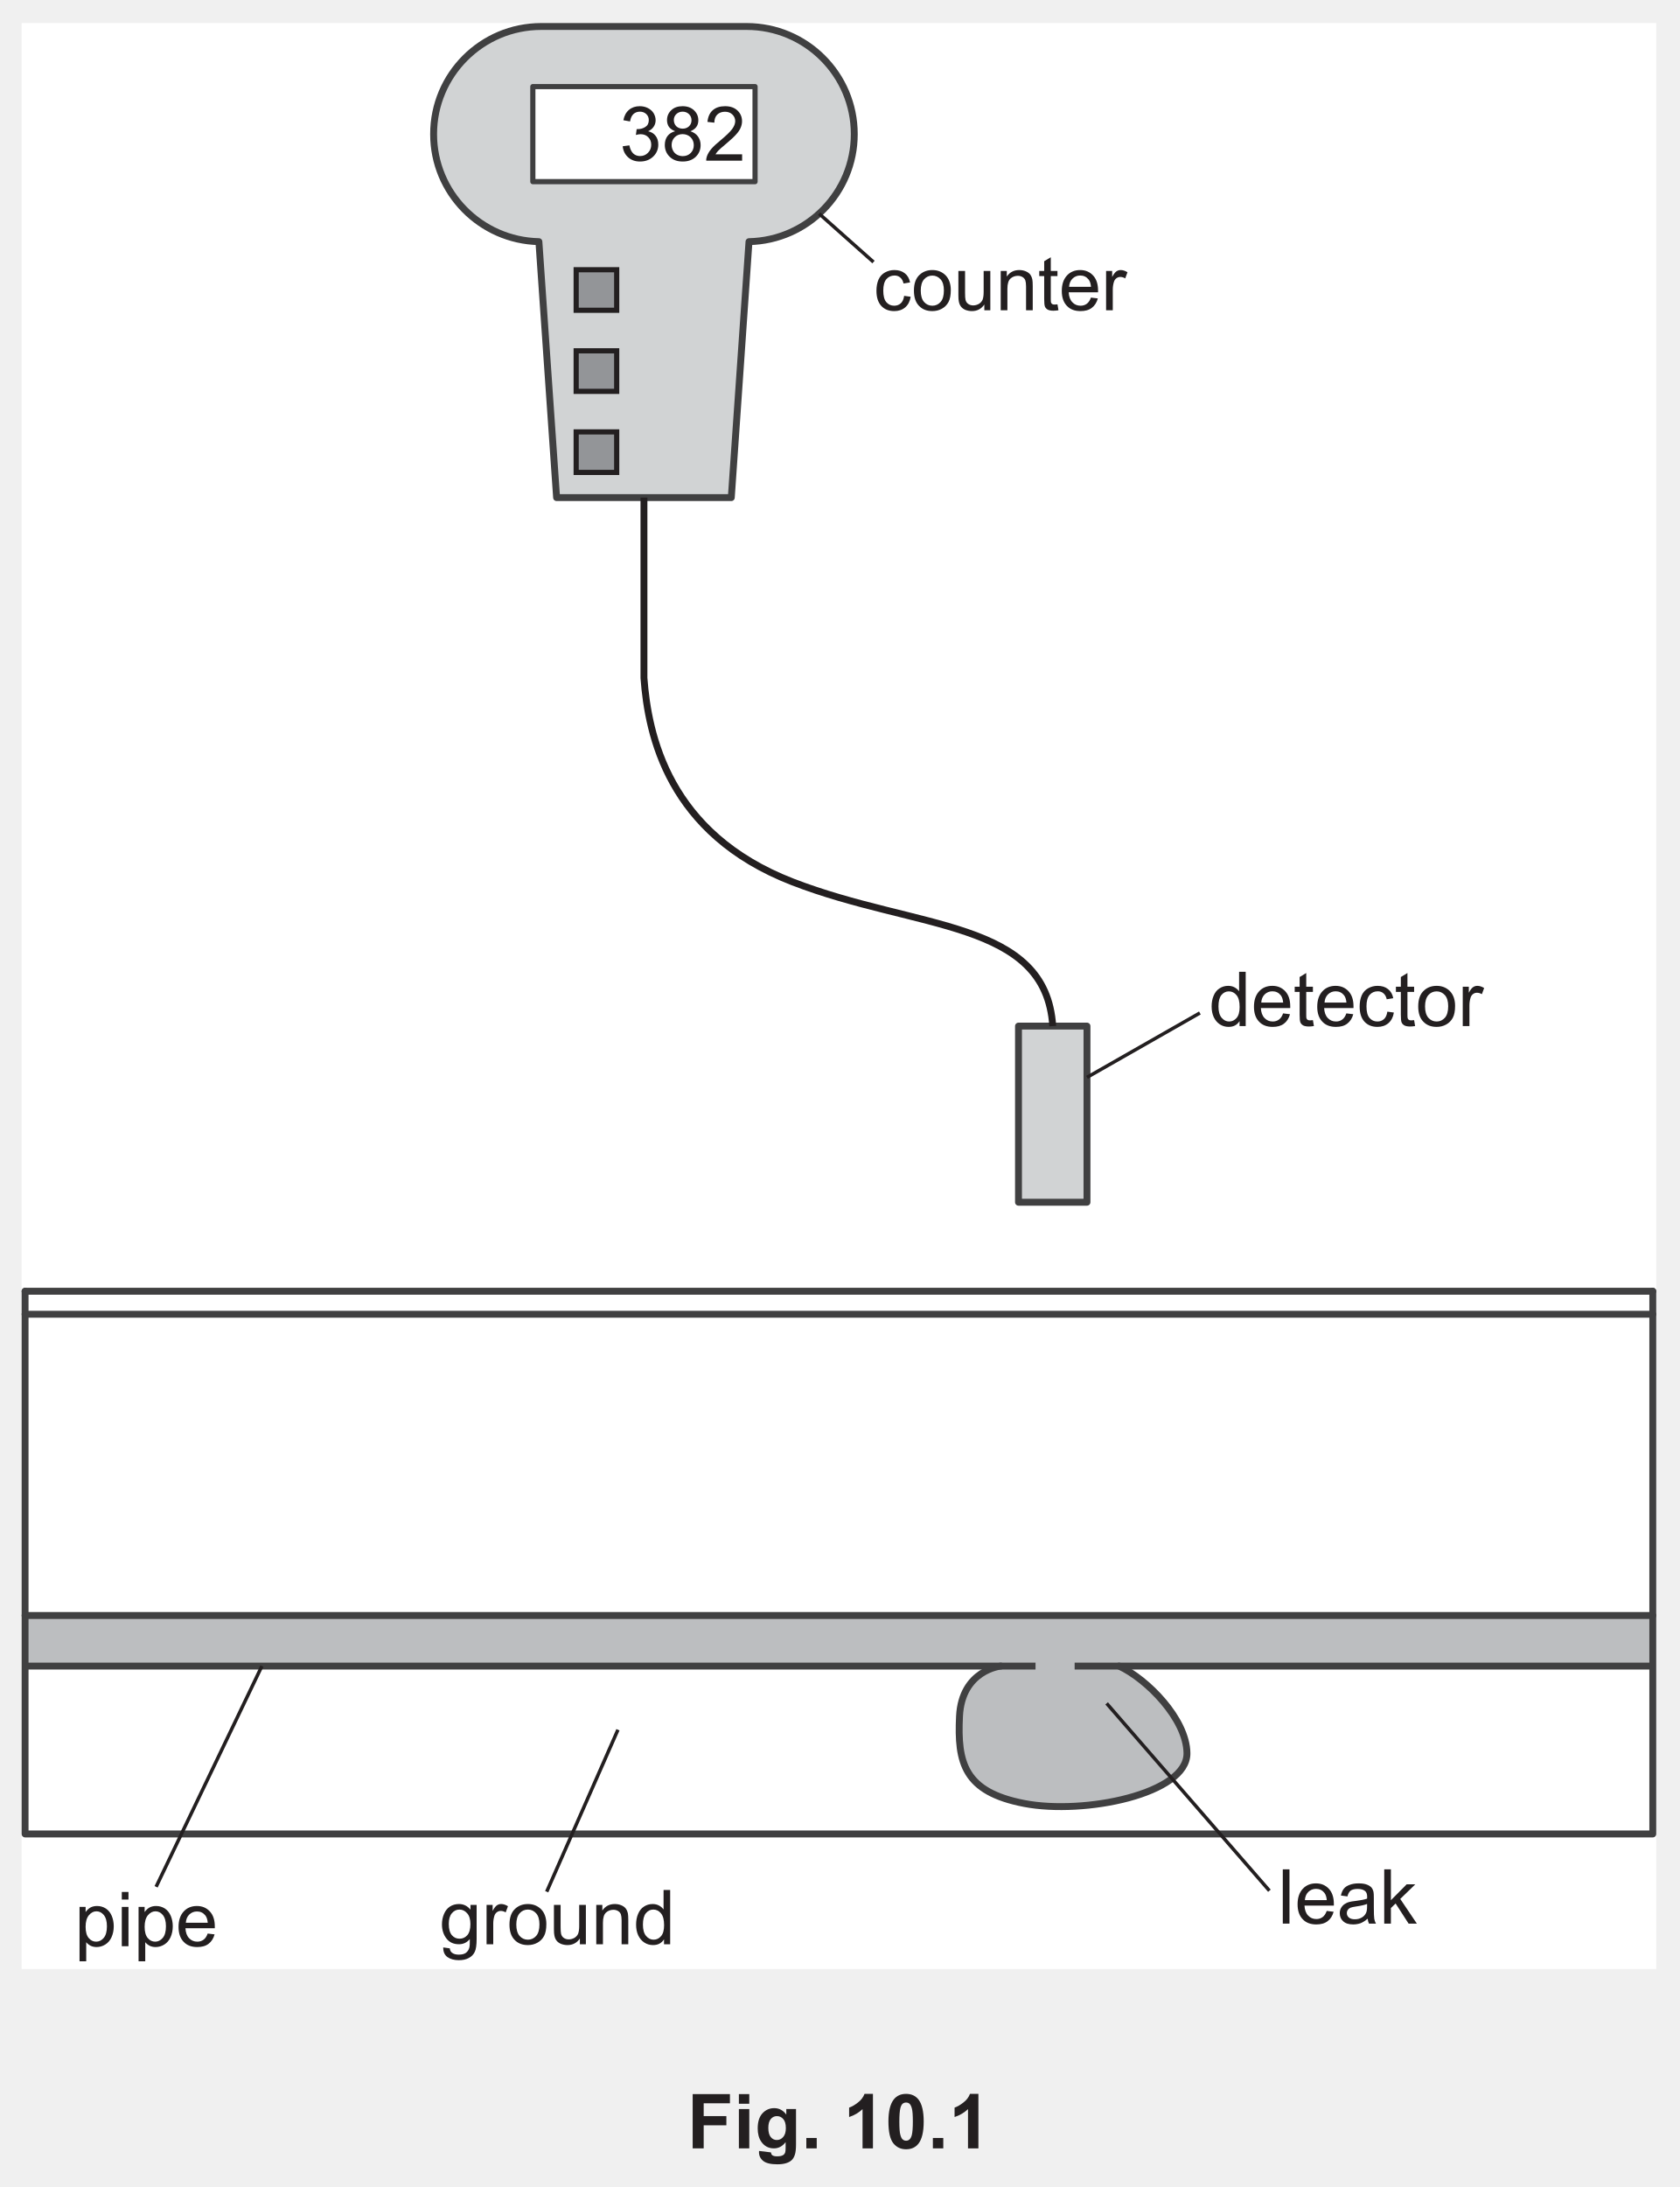
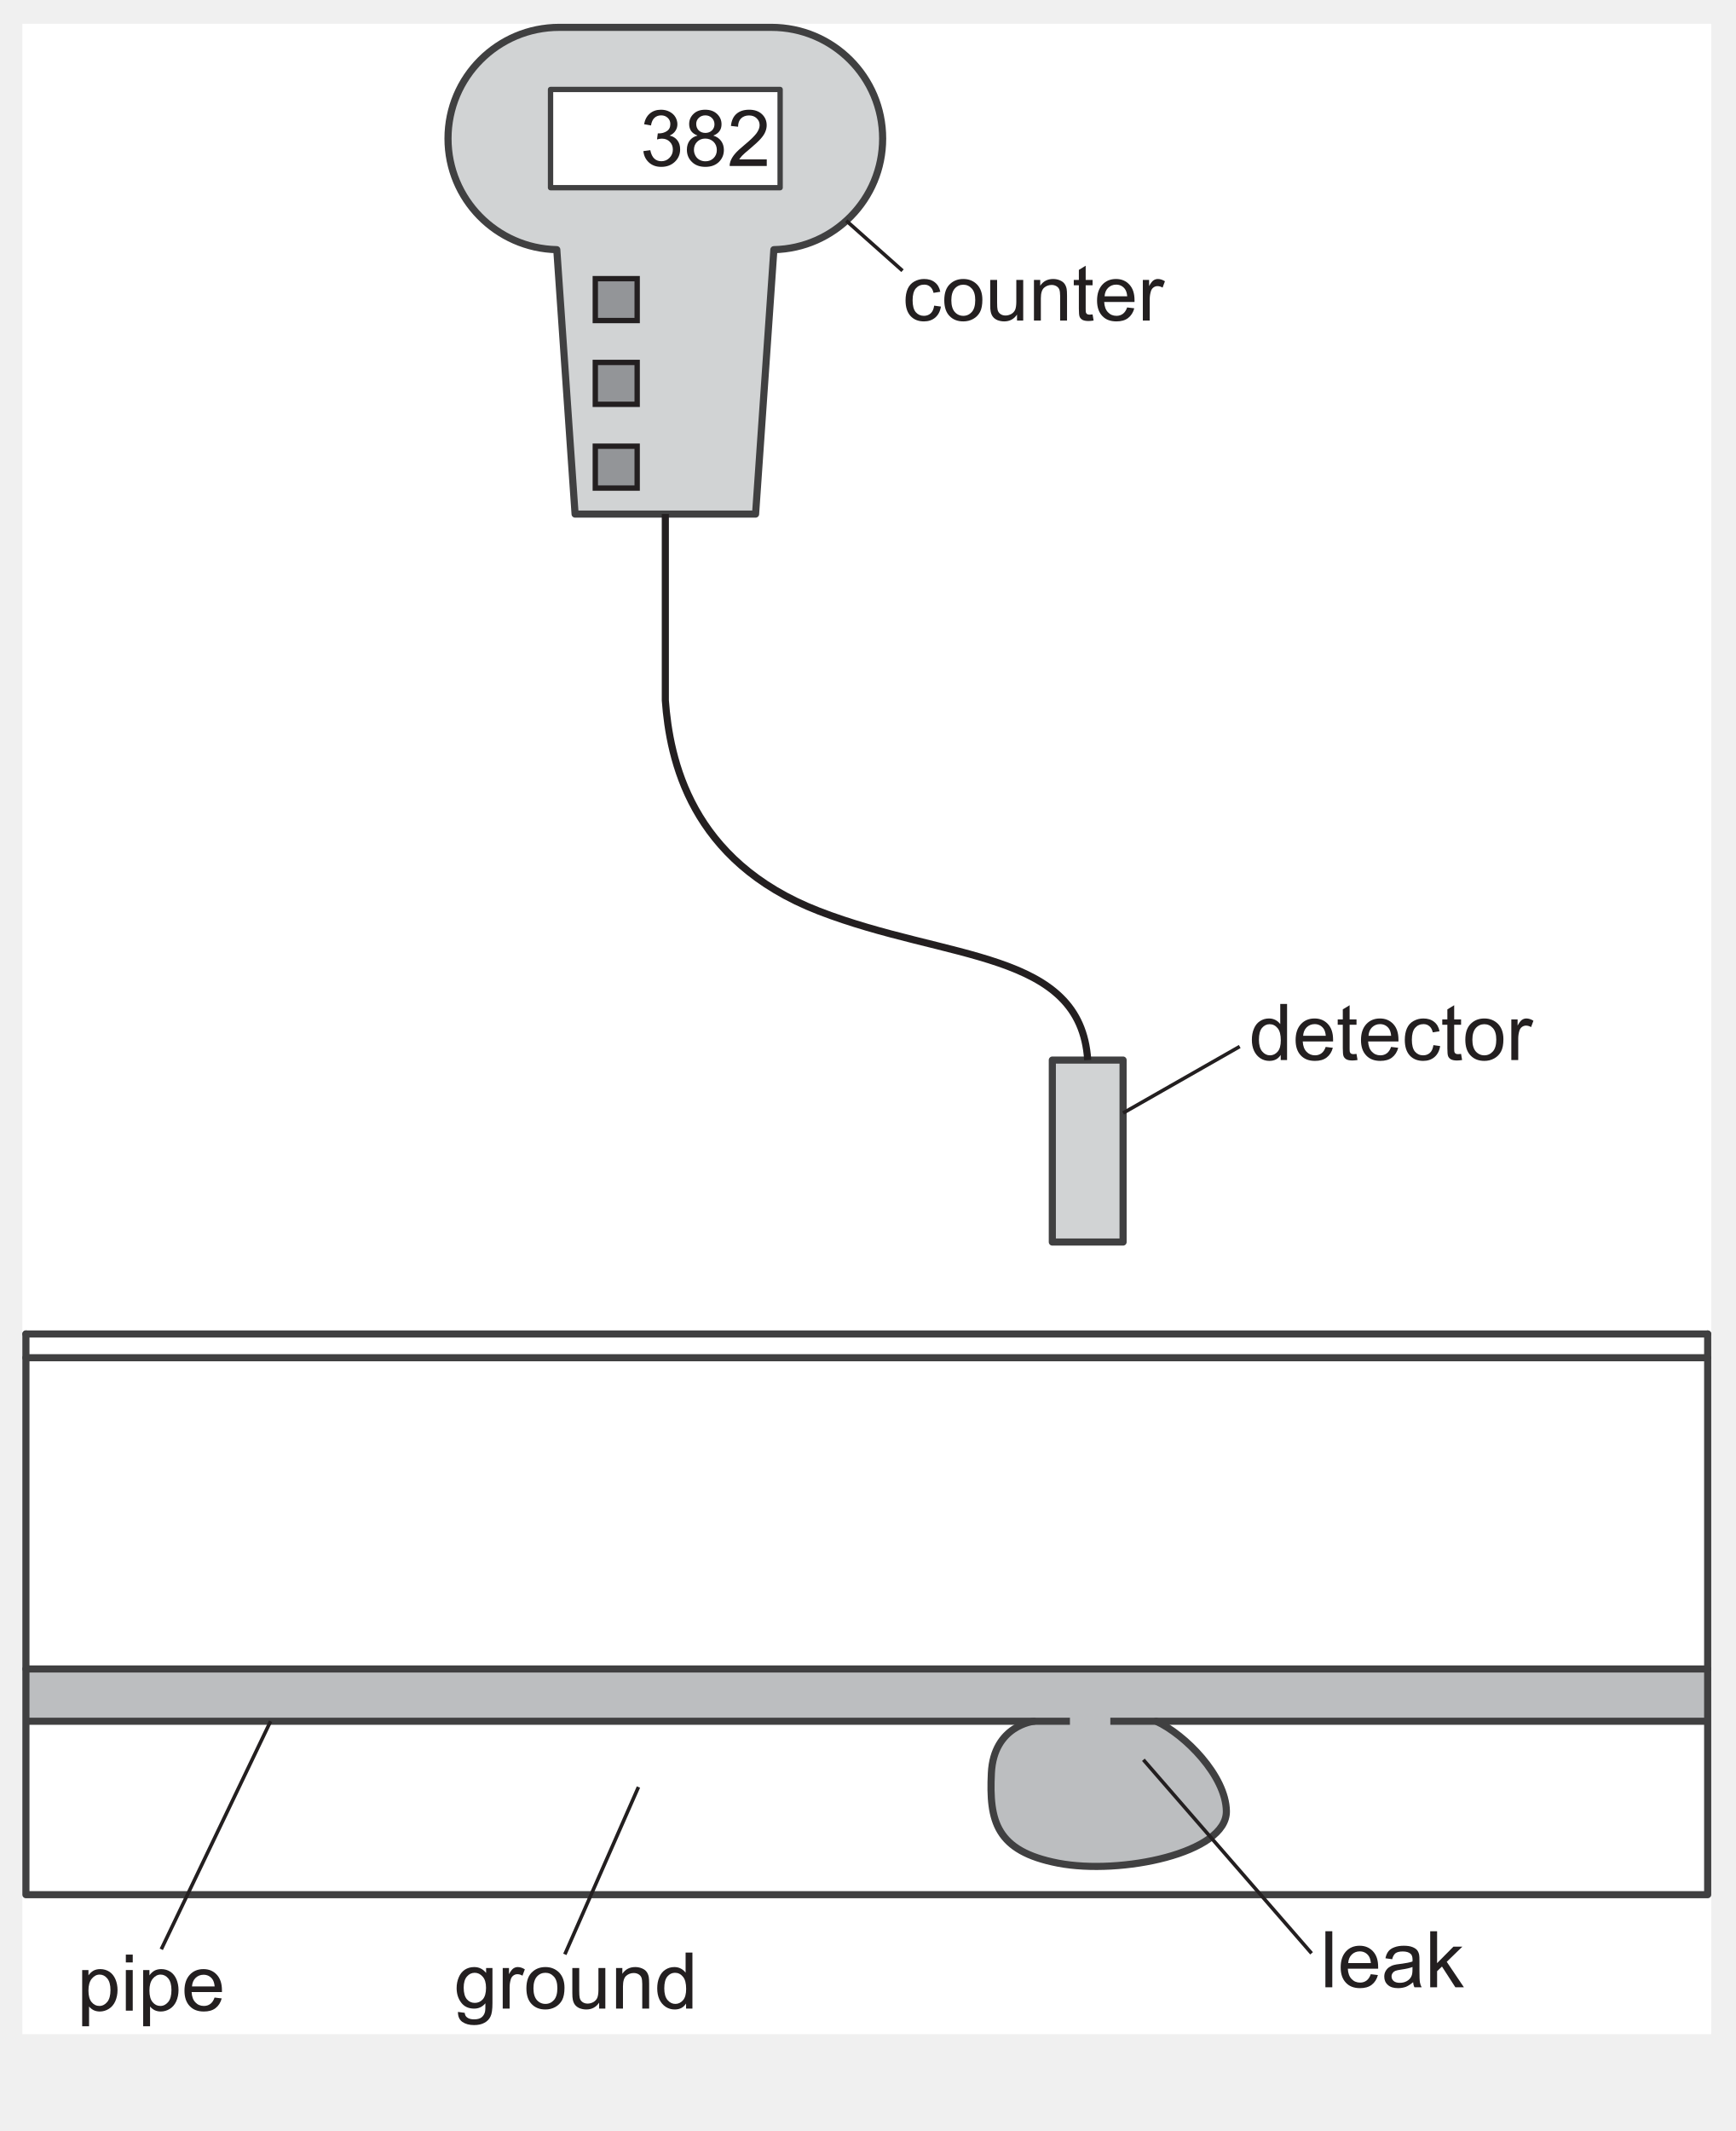
- <svg xmlns="http://www.w3.org/2000/svg" xmlns:xlink="http://www.w3.org/1999/xlink" data-id="0625_2024MJ_43_q10_fig10-1" data-width-mm="85.9" data-height-mm="111.83" data-measure="false" data-source="0625/43 MJ 2024 p14" version="1.1" width="243.5" height="317" viewBox="0 0 243.5 317">
+ <svg xmlns="http://www.w3.org/2000/svg" xmlns:xlink="http://www.w3.org/1999/xlink" data-id="0625_2024MJ_43_q10_fig10-1" data-width-mm="85.9" data-height-mm="105.48" data-measure="false" data-source="0625/43 MJ 2024 p14" version="1.1" width="243.5" height="298.984" viewBox="0 0 243.5 298.984">
  <defs>
    <clipPath id="clip_1">
-       <path transform="matrix(1,0,0,-1,-176,744.39)" d="M176 427.39H419.5V744.39H176Z" />
+       <path transform="matrix(1,0,0,-1,-176,744.39)" d="M176 445.405H419.5V744.39H176Z" />
    </clipPath>
    <clipPath id="clip_2">
      <path transform="matrix(1,0,0,-1,-176,744.39)" d="M0 0H595.276V841.89H0Z" />
    </clipPath>
    <clipPath id="clip_3">
      <path transform="matrix(1,0,0,-1,-176,744.39)" d="M0 0H595.276V841.89H0Z" />
    </clipPath>
    <clipPath id="clip_4">
      <path transform="matrix(1,0,0,-1,-176,744.39)" d="M179.138 458.989H416.138V741.052H179.138Z" />
    </clipPath>
    <path id="font_5_22" d="M.041 .190 .129 .202C.139 .152 .157 .116 .181 .094 .205 .072 .235 .061 .270 .061 .311 .061 .346 .075 .374 .104 .403 .133 .417 .168 .417 .210 .417 .250 .404 .284 .377 .310 .351 .336 .318 .349 .277 .349 .260 .349 .240 .346 .215 .339L.225 .416C.230 .416 .235 .416 .239 .416 .276 .416 .310 .425 .340 .445 .370 .464 .385 .494 .385 .535 .385 .567 .374 .593 .352 .614 .330 .635 .302 .646 .268 .646 .233 .646 .205 .635 .182 .614 .159 .592 .145 .560 .138 .517L.050 .533C.061 .592 .085 .637 .124 .670 .162 .702 .209 .718 .266 .718 .305 .718 .341 .710 .374 .693 .406 .676 .432 .654 .449 .625 .466 .596 .475 .565 .475 .533 .475 .502 .467 .474 .450 .449 .434 .423 .409 .403 .376 .388 .419 .378 .452 .358 .475 .327 .499 .297 .510 .258 .510 .212 .510 .149 .487 .096 .442 .053 .396 .010 .339-.011 .269-.011 .206-.011 .154 .007 .113 .044 .071 .082 .047 .130 .041 .190Z" />
    <path id="font_5_27" d="M.176 .388C.140 .402 .113 .421 .095 .445 .078 .470 .069 .500 .069 .534 .069 .586 .088 .630 .125 .665 .162 .701 .212 .718 .274 .718 .337 .718 .387 .700 .425 .664 .463 .628 .482 .584 .482 .532 .482 .499 .474 .470 .456 .445 .439 .421 .412 .402 .377 .388 .421 .374 .454 .351 .477 .319 .500 .287 .512 .249 .512 .205 .512 .143 .490 .092 .447 .050 .403 .009 .347-.011 .276-.011 .205-.011 .148 .009 .105 .051 .062 .092 .040 .145 .040 .207 .040 .254 .052 .293 .075 .324 .099 .356 .133 .377 .176 .388M.159 .537C.159 .503 .170 .476 .191 .454 .213 .433 .242 .422 .276 .422 .310 .422 .338 .433 .360 .454 .381 .475 .392 .501 .392 .532 .392 .564 .381 .591 .359 .613 .336 .635 .309 .646 .275 .646 .242 .646 .214 .635 .192 .614 .170 .593 .159 .567 .159 .537M.130 .207C.130 .181 .136 .157 .148 .134 .160 .110 .178 .092 .201 .079 .225 .066 .250 .060 .277 .060 .319 .060 .354 .074 .381 .101 .408 .128 .422 .162 .422 .204 .422 .246 .408 .281 .380 .309 .351 .336 .316 .350 .274 .350 .233 .350 .198 .336 .171 .309 .144 .282 .130 .248 .130 .207Z" />
    <path id="font_5_21" d="M.503 .084V0H.030C.029 .021 .033 .041 .040 .061 .052 .093 .071 .125 .098 .156 .124 .187 .163 .223 .213 .264 .291 .328 .343 .379 .371 .416 .398 .453 .412 .488 .412 .521 .412 .556 .399 .585 .374 .609 .349 .633 .317 .645 .277 .645 .235 .645 .201 .632 .175 .607 .150 .582 .137 .546 .137 .501L.046 .511C.053 .579 .076 .630 .116 .665 .157 .701 .211 .718 .279 .718 .347 .718 .402 .699 .442 .661 .482 .623 .502 .576 .502 .520 .502 .491 .496 .463 .484 .435 .473 .407 .453 .378 .426 .348 .399 .317 .354 .275 .291 .222 .238 .178 .204 .148 .189 .132 .174 .116 .162 .100 .152 .084H.503Z" />
    <clipPath id="clip_6">
      <path transform="matrix(1,0,0,-1,-176,744.39)" d="M179.138 458.989H416.138V741.052H179.138Z" />
    </clipPath>
    <clipPath id="clip_7">
      <path transform="matrix(1,0,0,-1,-176,744.39)" d="M179.138 458.989H416.138V741.052H179.138Z" />
    </clipPath>
    <path id="font_5_70" d="M.404 .190 .490 .178C.481 .119 .457 .072 .418 .038 .379 .005 .331-.011 .274-.011 .203-.011 .146 .011 .103 .057 .060 .104 .039 .170 .039 .257 .039 .313 .048 .362 .066 .404 .085 .446 .113 .477 .151 .498 .189 .519 .230 .530 .275 .530 .331 .530 .377 .516 .413 .487 .449 .459 .472 .419 .482 .367L.396 .353C.388 .388 .374 .414 .353 .431 .333 .449 .308 .458 .278 .458 .234 .458 .198 .442 .170 .410 .143 .378 .129 .328 .129 .259 .129 .190 .142 .139 .169 .107 .196 .076 .230 .060 .273 .060 .308 .060 .337 .071 .360 .092 .383 .113 .398 .146 .404 .190Z" />
    <path id="font_5_82" d="M.033 .259C.033 .355 .059 .426 .113 .472 .157 .511 .212 .530 .276 .530 .347 .530 .405 .506 .451 .460 .496 .413 .519 .348 .519 .266 .519 .199 .509 .147 .489 .109 .468 .070 .439 .041 .401 .020 .363-.001 .321-.011 .276-.011 .203-.011 .145 .011 .100 .058 .055 .104 .033 .171 .033 .259M.123 .259C.123 .192 .138 .143 .166 .110 .195 .077 .232 .060 .276 .060 .319 .060 .356 .077 .385 .110 .414 .143 .428 .194 .428 .261 .428 .326 .414 .374 .385 .407 .355 .440 .319 .457 .276 .457 .232 .457 .195 .440 .166 .407 .138 .374 .123 .325 .123 .259Z" />
    <path id="font_5_88" d="M.405 0V.076C.365 .017 .310-.011 .241-.011 .210-.011 .182-.005 .155 .005 .128 .017 .109 .032 .096 .050 .083 .067 .074 .089 .069 .115 .065 .132 .063 .159 .063 .197V.518H.151V.231C.151 .185 .153 .154 .157 .138 .162 .115 .174 .097 .192 .084 .210 .071 .232 .064 .258 .064 .285 .064 .309 .071 .333 .084 .356 .098 .372 .116 .382 .139 .391 .163 .396 .196 .396 .241V.518H.484V0H.405Z" />
    <path id="font_5_81" d="M.065 0V.518H.145V.444C.183 .501 .238 .530 .310 .530 .341 .530 .370 .524 .396 .513 .422 .502 .442 .487 .455 .469 .468 .451 .477 .429 .482 .404 .485 .388 .487 .359 .487 .318V0H.399V.315C.399 .351 .395 .378 .389 .395 .382 .413 .370 .427 .352 .438 .335 .448 .314 .454 .291 .454 .254 .454 .221 .442 .194 .418 .167 .394 .153 .349 .153 .283V0H.065Z" />
    <path id="font_5_87" d="M.257 .078 .270 .000C.245-.004 .223-.006 .204-.006 .172-.006 .147-.001 .129 .008 .112 .018 .099 .031 .092 .048 .085 .064 .082 .099 .082 .151V.450H.017V.518H.082V.646L.169 .699V.518H.257V.450H.169V.146C.169 .121 .170 .105 .174 .098 .177 .091 .182 .085 .189 .081 .196 .077 .206 .075 .219 .075 .229 .075 .241 .076 .257 .078Z" />
    <path id="font_5_72" d="M.420 .167 .511 .156C.497 .103 .470 .061 .432 .032 .393 .002 .343-.011 .283-.011 .207-.011 .147 .011 .103 .058 .058 .105 .036 .170 .036 .254 .036 .342 .059 .409 .104 .458 .148 .506 .207 .530 .278 .530 .348 .530 .404 .506 .448 .459 .492 .412 .514 .346 .514 .260 .514 .255 .514 .247 .514 .237H.127C.130 .180 .146 .136 .175 .106 .204 .075 .240 .060 .284 .060 .316 .060 .343 .069 .366 .086 .389 .103 .407 .130 .420 .167M.132 .309H.421C.417 .353 .406 .385 .388 .407 .360 .441 .324 .458 .279 .458 .239 .458 .205 .444 .177 .417 .150 .390 .135 .354 .132 .309Z" />
    <path id="font_5_85" d="M.064 0V.518H.144V.439C.164 .476 .182 .500 .199 .512 .217 .524 .235 .530 .256 .530 .285 .530 .316 .520 .346 .501L.316 .420C.294 .433 .273 .439 .251 .439 .232 .439 .215 .433 .200 .422 .184 .410 .173 .394 .167 .374 .157 .342 .152 .308 .152 .271V0H.064Z" />
    <path id="font_5_71" d="M.402 0V.065C.369 .013 .321-.011 .257-.011 .215-.011 .177-.000 .143 .022 .108 .045 .081 .077 .062 .117 .043 .158 .034 .205 .034 .258 .034 .310 .042 .357 .060 .399 .077 .441 .103 .474 .137 .496 .172 .519 .210 .530 .253 .530 .284 .530 .312 .523 .336 .510 .361 .497 .381 .479 .396 .458V.715H.483V0H.402M.124 .258C.124 .192 .138 .142 .166 .109 .194 .076 .227 .060 .265 .060 .304 .060 .336 .076 .363 .107 .390 .138 .403 .186 .403 .251 .403 .322 .390 .374 .362 .407 .335 .440 .301 .457 .261 .457 .222 .457 .190 .441 .163 .409 .137 .377 .124 .327 .124 .258Z" />
    <path id="font_5_79" d="M.063 0V.715H.151V0H.063Z" />
    <path id="font_5_68" d="M.404 .065C.371 .037 .340 .017 .310 .005 .280-.005 .247-.011 .213-.011 .156-.011 .112 .002 .082 .030 .051 .057 .036 .093 .036 .136 .036 .162 .041 .185 .053 .206 .065 .227 .080 .244 .098 .256 .117 .269 .138 .279 .162 .285 .179 .290 .205 .294 .240 .298 .311 .307 .363 .317 .396 .329 .397 .341 .397 .348 .397 .351 .397 .387 .389 .412 .372 .427 .350 .447 .316 .457 .272 .457 .231 .457 .200 .449 .180 .435 .161 .420 .146 .395 .137 .358L.051 .370C.059 .407 .071 .436 .089 .459 .107 .482 .133 .499 .167 .511 .201 .524 .240 .530 .285 .530 .329 .530 .365 .525 .393 .514 .420 .504 .441 .490 .454 .475 .467 .459 .476 .439 .481 .415 .484 .400 .485 .373 .485 .334V.217C.485 .135 .487 .084 .491 .062 .495 .040 .502 .019 .513 0H.421C.412 .018 .406 .040 .404 .065M.396 .259C.365 .246 .317 .235 .253 .226 .217 .221 .191 .215 .176 .209 .161 .202 .150 .193 .142 .180 .133 .168 .129 .154 .129 .139 .129 .115 .138 .096 .156 .080 .174 .065 .200 .057 .234 .057 .268 .057 .298 .064 .324 .079 .351 .094 .370 .114 .382 .140 .392 .160 .396 .189 .396 .227V.259Z" />
    <path id="font_5_78" d="M.066 0V.715H.154V.308L.362 .518H.476L.277 .325 .496 0H.387L.216 .265 .154 .205V0H.066Z" />
    <clipPath id="clip_8">
      <path transform="matrix(1,0,0,-1,-176,744.39)" d="M179.138 458.989H416.138V741.052H179.138Z" />
    </clipPath>
    <path id="font_5_83" d="M.065-.199V.518H.145V.450C.164 .477 .186 .497 .209 .510 .233 .523 .262 .530 .296 .530 .340 .530 .379 .518 .413 .496 .447 .473 .472 .441 .490 .399 .507 .358 .516 .312 .516 .263 .516 .210 .506 .162 .487 .119 .468 .077 .440 .044 .404 .022 .368-.000 .330-.011 .290-.011 .260-.011 .234-.005 .211 .006 .187 .019 .168 .034 .153 .053V-.199H.065M.145 .256C.145 .189 .159 .140 .186 .108 .213 .076 .245 .060 .284 .060 .323 .060 .356 .077 .384 .110 .412 .143 .426 .194 .426 .263 .426 .329 .412 .378 .385 .411 .358 .444 .325 .460 .288 .460 .250 .460 .217 .443 .188 .408 .159 .373 .145 .322 .145 .256Z" />
    <path id="font_5_76" d="M.066 .615V.715H.154V.615H.066M.066 0V.518H.154V0H.066Z" />
    <path id="font_5_74" d="M.049-.042 .135-.054C.138-.081 .148-.100 .165-.112 .186-.129 .216-.137 .254-.137 .295-.137 .326-.129 .348-.113 .370-.096 .385-.074 .393-.044 .398-.026 .400 .010 .399 .068 .361 .022 .313 0 .256 0 .185 0 .129 .025 .090 .077 .051 .128 .032 .190 .032 .262 .032 .311 .041 .357 .059 .399 .076 .440 .102 .473 .136 .496 .170 .518 .210 .530 .256 .530 .318 .530 .368 .505 .408 .455V.518H.489V.070C.489-.010 .481-.068 .464-.101 .448-.135 .422-.162 .386-.181 .350-.201 .306-.210 .254-.210 .193-.210 .143-.196 .104-.169 .066-.141 .048-.099 .049-.042M.122 .268C.122 .200 .136 .151 .163 .119 .190 .088 .223 .073 .264 .073 .305 .073 .338 .088 .366 .119 .393 .150 .407 .199 .407 .265 .407 .328 .393 .376 .364 .408 .336 .440 .302 .457 .263 .457 .224 .457 .190 .441 .163 .409 .136 .377 .122 .330 .122 .268Z" />
-     <path id="font_9_41" d="M.073 0V.715H.564V.594H.218V.425H.517V.304H.218V0H.073Z" />
-     <path id="font_9_76" d="M.071 .588V.715H.208V.588H.071M.071 0V.518H.208V0H.071Z" />
-     <path id="font_9_74" d="M.059-.034 .215-.053C.218-.071 .224-.083 .233-.090 .246-.100 .267-.105 .295-.105 .331-.105 .358-.100 .375-.089 .388-.082 .397-.070 .403-.054 .407-.043 .409-.022 .409 .008V.083C.368 .027 .316 0 .254 0 .184 0 .129 .029 .088 .088 .056 .134 .041 .192 .041 .262 .041 .349 .061 .415 .103 .461 .145 .507 .197 .530 .259 .530 .323 .530 .376 .502 .418 .445V.518H.546V.053C.546-.007 .541-.053 .531-.083 .521-.114 .507-.138 .489-.155 .471-.172 .446-.186 .416-.195 .385-.205 .347-.210 .300-.210 .212-.210 .150-.195 .113-.165 .076-.135 .058-.097 .058-.050 .058-.046 .058-.040 .059-.034M.181 .270C.181 .215 .192 .174 .213 .149 .234 .123 .261 .110 .292 .110 .326 .110 .354 .123 .377 .150 .400 .176 .412 .215 .412 .266 .412 .320 .401 .360 .378 .386 .356 .412 .328 .425 .294 .425 .262 .425 .234 .412 .213 .386 .192 .361 .181 .322 .181 .270Z" />
-     <path id="font_9_17" d="M.071 0V.137H.208V0H.071Z" />
-     <path id="font_9_3" d="" />
-     <path id="font_9_20" d="M.393 0H.256V.517C.206 .470 .147 .435 .079 .413V.537C.114 .549 .153 .571 .195 .604 .237 .636 .266 .675 .282 .718H.393V0Z" />
-     <path id="font_9_19" d="M.274 .718C.343 .718 .397 .694 .437 .644 .483 .585 .506 .488 .506 .353 .506 .217 .483 .120 .436 .061 .397 .012 .343-.012 .274-.012 .204-.012 .148 .014 .105 .068 .063 .121 .041 .217 .041 .354 .041 .489 .065 .586 .112 .645 .151 .694 .205 .718 .274 .718M.274 .604C.257 .604 .243 .599 .229 .589 .216 .578 .206 .559 .199 .532 .190 .496 .185 .437 .185 .353 .185 .269 .189 .211 .198 .179 .206 .148 .217 .127 .230 .117 .243 .106 .257 .101 .274 .101 .291 .101 .305 .106 .318 .117 .331 .128 .341 .146 .349 .174 .358 .209 .363 .269 .363 .353 .363 .437 .359 .494 .350 .526 .342 .557 .331 .578 .318 .589 .305 .599 .291 .604 .274 .604Z" />
  </defs>
  <g clip-path="url(#clip_1)">
    <g clip-path="url(#clip_2)">
      <g clip-path="url(#clip_3)" />
      <path transform="matrix(1,0,0,-1,-176,744.39)" d="M179.138 458.989H416.138V741.052H179.138Z" fill="#ffffff" />
      <g clip-path="url(#clip_4)">
        <path transform="matrix(1,0,0,-1,162.257,241.501)" d="M0 0C4.04-1.86 9.78-7.66 9.84-12.62 9.92-18.52-5.02-21.59-13.75-19.91-22.49-18.23-23.46-13.99-23.14-7.27-22.81-.56-17.15 0-17.15 0H-158.62V7.34H77.38V0Z" fill="#bcbec0" />
        <path transform="matrix(1,0,0,-1,108.259,3.838)" d="M0 0H-29.787C-38.404 0-45.39-6.986-45.39-15.603-45.39-24.106-38.585-31.007-30.125-31.189L-27.558-68.288H-2.229L.338-31.189C8.798-31.007 15.603-24.106 15.603-15.603 15.603-6.986 8.617 0 0 0" fill="#d1d3d4" />
        <path transform="matrix(1,0,0,-1,108.259,3.838)" stroke-width="1" stroke-linecap="round" stroke-linejoin="round" fill="none" stroke="#404041" d="M0 0H-29.787C-38.404 0-45.39-6.986-45.39-15.603-45.39-24.106-38.585-31.007-30.125-31.189L-27.558-68.288H-2.229L.338-31.189C8.798-31.007 15.603-24.106 15.603-15.603 15.603-6.986 8.617 0 0 0Z" />
        <path transform="matrix(1,0,0,-1,-176,744.39)" d="M285.476 718.059H253.257V731.838H285.476Z" fill="#ffffff" />
        <path transform="matrix(1,0,0,-1,109.475,26.331)" stroke-width=".75" stroke-linecap="round" stroke-linejoin="round" fill="none" stroke="#404041" d="M0 0H-32.219V13.779H0Z" />
      </g>
      <use data-text="3" xlink:href="#font_5_22" transform="matrix(11,0,0,-11,89.834,23.291)" fill="#231f20" />
      <use data-text="8" xlink:href="#font_5_27" transform="matrix(11,0,0,-11,95.950,23.291)" fill="#231f20" />
      <use data-text="2" xlink:href="#font_5_21" transform="matrix(11,0,0,-11,102.066,23.291)" fill="#231f20" />
      <path transform="matrix(1,0,0,-1,-176,744.39)" d="M265.415 699.417H259.539V705.292H265.415Z" fill="#939598" />
      <path transform="matrix(1,0,0,-1,89.414,44.973)" stroke-width=".75" stroke-linecap="butt" stroke-miterlimit="10" stroke-linejoin="miter" fill="none" stroke="#231f20" d="M0 0H-5.876V5.876H0Z" />
      <path transform="matrix(1,0,0,-1,-176,744.39)" d="M265.415 687.664H259.539V693.54H265.415Z" fill="#939598" />
      <path transform="matrix(1,0,0,-1,89.414,56.726)" stroke-width=".75" stroke-linecap="butt" stroke-miterlimit="10" stroke-linejoin="miter" fill="none" stroke="#231f20" d="M0 0H-5.876V5.876H0Z" />
      <path transform="matrix(1,0,0,-1,-176,744.39)" d="M265.415 675.912H259.539V681.787H265.415Z" fill="#939598" />
      <path transform="matrix(1,0,0,-1,89.414,68.478)" stroke-width=".75" stroke-linecap="butt" stroke-miterlimit="10" stroke-linejoin="miter" fill="none" stroke="#231f20" d="M0 0H-5.876V5.876H0Z" />
      <path transform="matrix(1,0,0,-1,-176,744.39)" d="M333.602 570.129H323.673V595.661H333.602Z" fill="#d1d3d4" />
      <path transform="matrix(1,0,0,-1,157.601,174.261)" stroke-width="1" stroke-linecap="round" stroke-linejoin="round" fill="none" stroke="#404041" d="M0 0H-9.929V25.532H0Z" />
      <g clip-path="url(#clip_6)">
        <path transform="matrix(1,0,0,-1,93.366,72.126)" stroke-width="1" stroke-linecap="butt" stroke-miterlimit="10" stroke-linejoin="miter" fill="none" stroke="#231f20" d="M0 0V-26.14C.605-34.369 3.481-48.702 21.543-55.702 39.605-62.702 58.272-61.17 59.272-76.603" />
        <path transform="matrix(1,0,0,-1,3.637,187.161)" stroke-width="1" stroke-linecap="round" stroke-linejoin="round" fill="none" stroke="#404041" d="M0 0H236" />
      </g>
      <path transform="matrix(1,0,0,-1,-176,744.39)" d="M179.637 510.228H415.638V553.895H179.637Z" fill="#ffffff" />
      <g clip-path="url(#clip_7)">
        <path transform="matrix(1,0,0,-1,3.637,190.495)" stroke-width="1" stroke-linecap="round" stroke-linejoin="round" fill="none" stroke="#404041" d="M0 0H236" />
        <path transform="matrix(1,0,0,-1,3.637,234.161)" stroke-width="1" stroke-linecap="round" stroke-linejoin="round" fill="none" stroke="#404041" d="M0 0H236" />
        <path transform="matrix(1,0,0,-1,239.637,241.495)" d="M0 0H-77.385C-73.341-1.862-67.601-7.661-67.54-12.619-67.466-18.521-82.4-21.594-91.135-19.913-99.871-18.232-100.842-13.991-100.518-7.278-100.195-.564-94.531 0-94.531 0H-236V-24.333H0Z" fill="#ffffff" />
        <path transform="matrix(1,0,0,-1,155.812,241.495)" stroke-width="1" stroke-linecap="butt" stroke-linejoin="round" fill="none" stroke="#404041" d="M0 0H83.825" />
        <path transform="matrix(1,0,0,-1,3.637,241.495)" stroke-width="1" stroke-linecap="butt" stroke-linejoin="round" fill="none" stroke="#404041" d="M0 0H146.505" />
        <path transform="matrix(1,0,0,-1,88.401,213.495)" d="M0 0C-3.903 4-21.431 14.333-41.764 13.667-62.097 13-77.097 2.667-81.431 0-81.431 0-70.667-17.667-40.715-16.667-10.764-15.667 0 0 0 0" fill="#ffffff" />
        <path transform="matrix(1,0,0,-1,175.304,221.857)" d="M0 0C-2.895 2.539-15.117 11.785-30.198 11.362-45.279 10.939-57.182 1.693-60.395 0-60.395 0-52.412-11.215-30.198-10.58-7.983-9.945 0 0 0 0" fill="#ffffff" />
        <path transform="matrix(1,0,0,-1,84.039,217.987)" d="M0 0C3.927-1.971 9.743-3.697 17.913-3.464 36.08-2.944 42.609 5.189 42.609 5.189 40.241 7.265 30.246 14.827 17.913 14.481 10.123 14.262 3.369 11.165-1.211 8.564" fill="#ffffff" />
        <path transform="matrix(1,0,0,-1,234.115,221.787)" d="M0 0C-2.367 2.077-12.363 9.638-24.696 9.292-37.029 8.946-46.763 1.384-49.391 0-49.391 0-42.862-9.172-24.696-8.652-6.529-8.133 0 0 0 0" fill="#ffffff" />
        <path transform="matrix(1,0,0,-1,228.462,252.734)" d="M0 0C-2.367 2.077-12.363 9.638-24.696 9.292-37.029 8.946-46.763 1.384-49.391 0-49.391 0-42.862-9.172-24.696-8.653-6.529-8.133 0 0 0 0" fill="#ffffff" />
        <path transform="matrix(1,0,0,-1,87.565,252.734)" d="M0 0C-2.232 2.077-11.656 9.638-23.284 9.292-34.912 8.946-44.089 1.384-46.567 0-46.567 0-40.412-9.172-23.284-8.653-6.156-8.133 0 0 0 0" fill="#ffffff" />
        <path transform="matrix(1,0,0,-1,205.970,207.329)" d="M0 0C-1.289 1.234-6.733 5.727-13.45 5.522-20.166 5.316-25.468 .823-26.899 0-26.899 0-23.344-5.45-13.45-5.142-3.556-4.833 0 0 0 0" fill="#ffffff" />
        <path transform="matrix(1,0,0,-1,105.274,203.496)" d="M0 0C3.689 1.509 5.163 3.512 5.163 3.512 3.874 4.746-1.57 9.24-8.287 9.034-15.004 8.828-20.305 4.335-21.737 3.512-21.737 3.512-19.113-.509-12.104-1.448" fill="#ffffff" />
        <path transform="matrix(1,0,0,-1,115.401,256.254)" d="M0 0C-1.289 1.234-6.733 5.727-13.45 5.522-20.166 5.316-25.468 .823-26.899 0-26.899 0-23.344-5.45-13.45-5.142-3.556-4.833 0 0 0 0" fill="#ffffff" />
        <path transform="matrix(1,0,0,-1,135.087,248.959)" d="M0 0C-1.289 1.234-6.733 5.727-13.45 5.522-20.166 5.316-25.468 .823-26.899 0-26.899 0-23.344-5.45-13.45-5.142-3.556-4.833 0 0 0 0" fill="#ffffff" />
        <path transform="matrix(1,0,0,-1,169.568,257.678)" d="M0 0C-1.456 1.234-7.604 5.727-15.19 5.522-22.776 5.316-27.471 1.584-29.088 .761-29.088 .761-26.351-4.489-15.177-4.18-4.003-3.872 0 0 0 0" fill="#bcbec0" />
        <path transform="matrix(1,0,0,-1,145.106,241.495)" stroke-width="1" stroke-linecap="round" stroke-linejoin="round" fill="none" stroke="#404041" d="M0 0C0 0-5.663-.564-5.987-7.278-6.311-13.991-5.34-18.232 3.396-19.913 12.131-21.594 27.065-18.521 26.992-12.619 26.93-7.661 21.19-1.862 17.146 0" />
        <path transform="matrix(1,0,0,-1,239.637,187.161)" stroke-width="1" stroke-linecap="round" stroke-linejoin="round" fill="none" stroke="#404041" d="M0 0V-78.667H-236V0" />
      </g>
      <use data-text="c" xlink:href="#font_5_70" transform="matrix(11,0,0,-11,126.647,44.972)" fill="#231f20" />
      <use data-text="o" xlink:href="#font_5_82" transform="matrix(11,0,0,-11,132.147,44.972)" fill="#231f20" />
      <use data-text="u" xlink:href="#font_5_88" transform="matrix(11,0,0,-11,138.263,44.972)" fill="#231f20" />
      <use data-text="n" xlink:href="#font_5_81" transform="matrix(11,0,0,-11,144.379,44.972)" fill="#231f20" />
      <use data-text="t" xlink:href="#font_5_87" transform="matrix(11,0,0,-11,150.495,44.972)" fill="#231f20" />
      <use data-text="e" xlink:href="#font_5_72" transform="matrix(11,0,0,-11,153.553,44.972)" fill="#231f20" />
      <use data-text="r" xlink:href="#font_5_85" transform="matrix(11,0,0,-11,159.669,44.972)" fill="#231f20" />
      <use data-text="d" xlink:href="#font_5_71" transform="matrix(11,0,0,-11,175.300,148.724)" fill="#231f20" />
      <use data-text="e" xlink:href="#font_5_72" transform="matrix(11,0,0,-11,181.416,148.724)" fill="#231f20" />
      <use data-text="t" xlink:href="#font_5_87" transform="matrix(11,0,0,-11,187.532,148.724)" fill="#231f20" />
      <use data-text="e" xlink:href="#font_5_72" transform="matrix(11,0,0,-11,190.590,148.724)" fill="#231f20" />
      <use data-text="c" xlink:href="#font_5_70" transform="matrix(11,0,0,-11,196.706,148.724)" fill="#231f20" />
      <use data-text="t" xlink:href="#font_5_87" transform="matrix(11,0,0,-11,202.206,148.724)" fill="#231f20" />
      <use data-text="o" xlink:href="#font_5_82" transform="matrix(11,0,0,-11,205.264,148.724)" fill="#231f20" />
      <use data-text="r" xlink:href="#font_5_85" transform="matrix(11,0,0,-11,211.380,148.724)" fill="#231f20" />
      <use data-text="l" xlink:href="#font_5_79" transform="matrix(11,0,0,-11,185.299,278.821)" fill="#231f20" />
      <use data-text="e" xlink:href="#font_5_72" transform="matrix(11,0,0,-11,187.741,278.821)" fill="#231f20" />
      <use data-text="a" xlink:href="#font_5_68" transform="matrix(11,0,0,-11,193.857,278.821)" fill="#231f20" />
      <use data-text="k" xlink:href="#font_5_78" transform="matrix(11,0,0,-11,199.973,278.821)" fill="#231f20" />
      <g clip-path="url(#clip_8)">
        <use data-text="p" xlink:href="#font_5_83" transform="matrix(11,0,0,-11,10.817,282.099)" fill="#231f20" />
        <use data-text="i" xlink:href="#font_5_76" transform="matrix(11,0,0,-11,16.933,282.099)" fill="#231f20" />
        <use data-text="p" xlink:href="#font_5_83" transform="matrix(11,0,0,-11,19.375,282.099)" fill="#231f20" />
        <use data-text="e" xlink:href="#font_5_72" transform="matrix(11,0,0,-11,25.491,282.099)" fill="#231f20" />
      </g>
      <use data-text="g" xlink:href="#font_5_74" transform="matrix(11,0,0,-11,63.727,281.813)" fill="#231f20" />
      <use data-text="r" xlink:href="#font_5_85" transform="matrix(11,0,0,-11,69.843,281.813)" fill="#231f20" />
      <use data-text="o" xlink:href="#font_5_82" transform="matrix(11,0,0,-11,73.506,281.813)" fill="#231f20" />
      <use data-text="u" xlink:href="#font_5_88" transform="matrix(11,0,0,-11,79.622,281.813)" fill="#231f20" />
      <use data-text="n" xlink:href="#font_5_81" transform="matrix(11,0,0,-11,85.738,281.813)" fill="#231f20" />
      <use data-text="d" xlink:href="#font_5_71" transform="matrix(11,0,0,-11,91.854,281.813)" fill="#231f20" />
      <path transform="matrix(1,0,0,-1,118.761,30.968)" stroke-width=".5" stroke-linecap="butt" stroke-miterlimit="10" stroke-linejoin="miter" fill="none" stroke="#231f20" d="M0 0 7.887-7.014" />
      <path transform="matrix(1,0,0,-1,157.602,156.161)" stroke-width=".5" stroke-linecap="butt" stroke-miterlimit="10" stroke-linejoin="miter" fill="none" stroke="#231f20" d="M0 0 16.369 9.333" />
      <path transform="matrix(1,0,0,-1,160.451,246.900)" stroke-width=".5" stroke-linecap="butt" stroke-miterlimit="10" stroke-linejoin="miter" fill="none" stroke="#231f20" d="M0 0 23.602-27.157" />
      <path transform="matrix(1,0,0,-1,89.594,250.725)" stroke-width=".5" stroke-linecap="butt" stroke-miterlimit="10" stroke-linejoin="miter" fill="none" stroke="#231f20" d="M0 0-10.328-23.474" />
      <path transform="matrix(1,0,0,-1,37.970,241.495)" stroke-width=".5" stroke-linecap="butt" stroke-miterlimit="10" stroke-linejoin="miter" fill="none" stroke="#231f20" d="M0 0-15.336-31.993" />
-       <use data-text="F" xlink:href="#font_9_41" transform="matrix(11,0,0,-11,99.629,311.400)" fill="#231f20" />
-       <use data-text="i" xlink:href="#font_9_76" transform="matrix(11,0,0,-11,106.350,311.400)" fill="#231f20" />
-       <use data-text="g" xlink:href="#font_9_74" transform="matrix(11,0,0,-11,109.408,311.400)" fill="#231f20" />
-       <use data-text="." xlink:href="#font_9_17" transform="matrix(11,0,0,-11,116.129,311.400)" fill="#231f20" />
-       <use data-text="1" xlink:href="#font_9_20" transform="matrix(11,0,0,-11,122.245,311.400)" fill="#231f20" />
-       <use data-text="0" xlink:href="#font_9_19" transform="matrix(11,0,0,-11,128.361,311.400)" fill="#231f20" />
-       <use data-text="." xlink:href="#font_9_17" transform="matrix(11,0,0,-11,134.477,311.400)" fill="#231f20" />
-       <use data-text="1" xlink:href="#font_9_20" transform="matrix(11,0,0,-11,137.535,311.400)" fill="#231f20" />
    </g>
  </g>
</svg>
